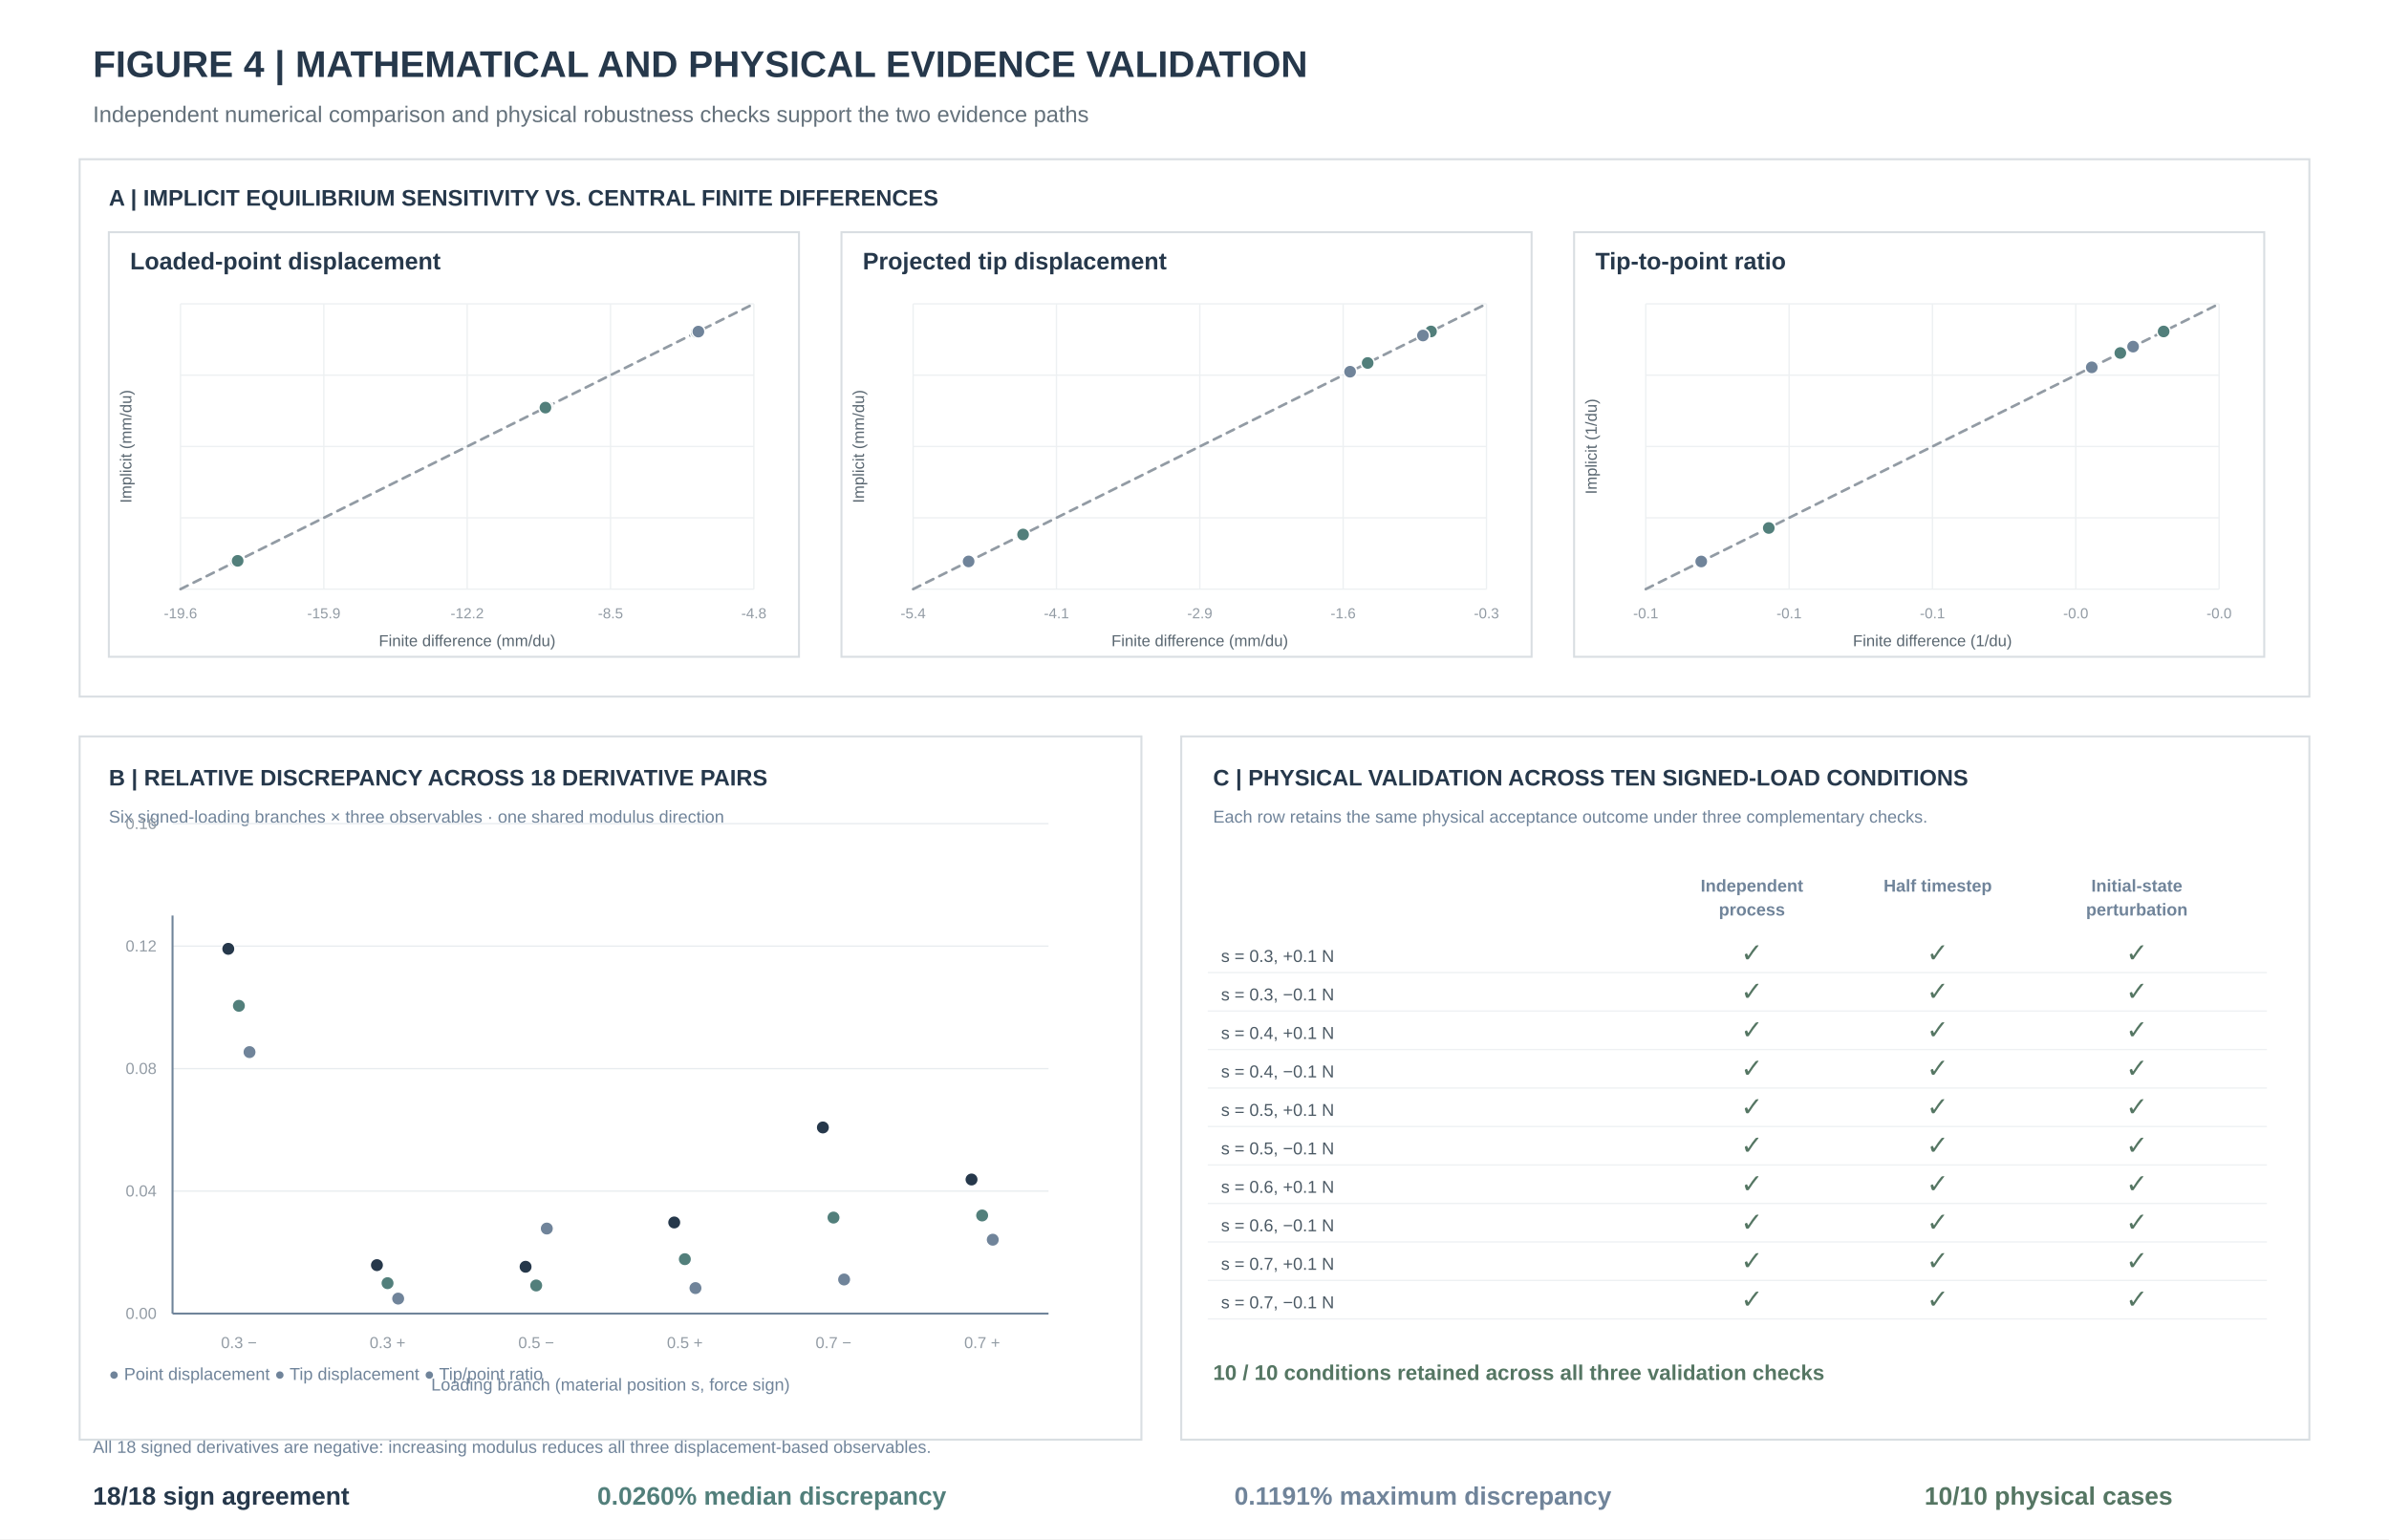
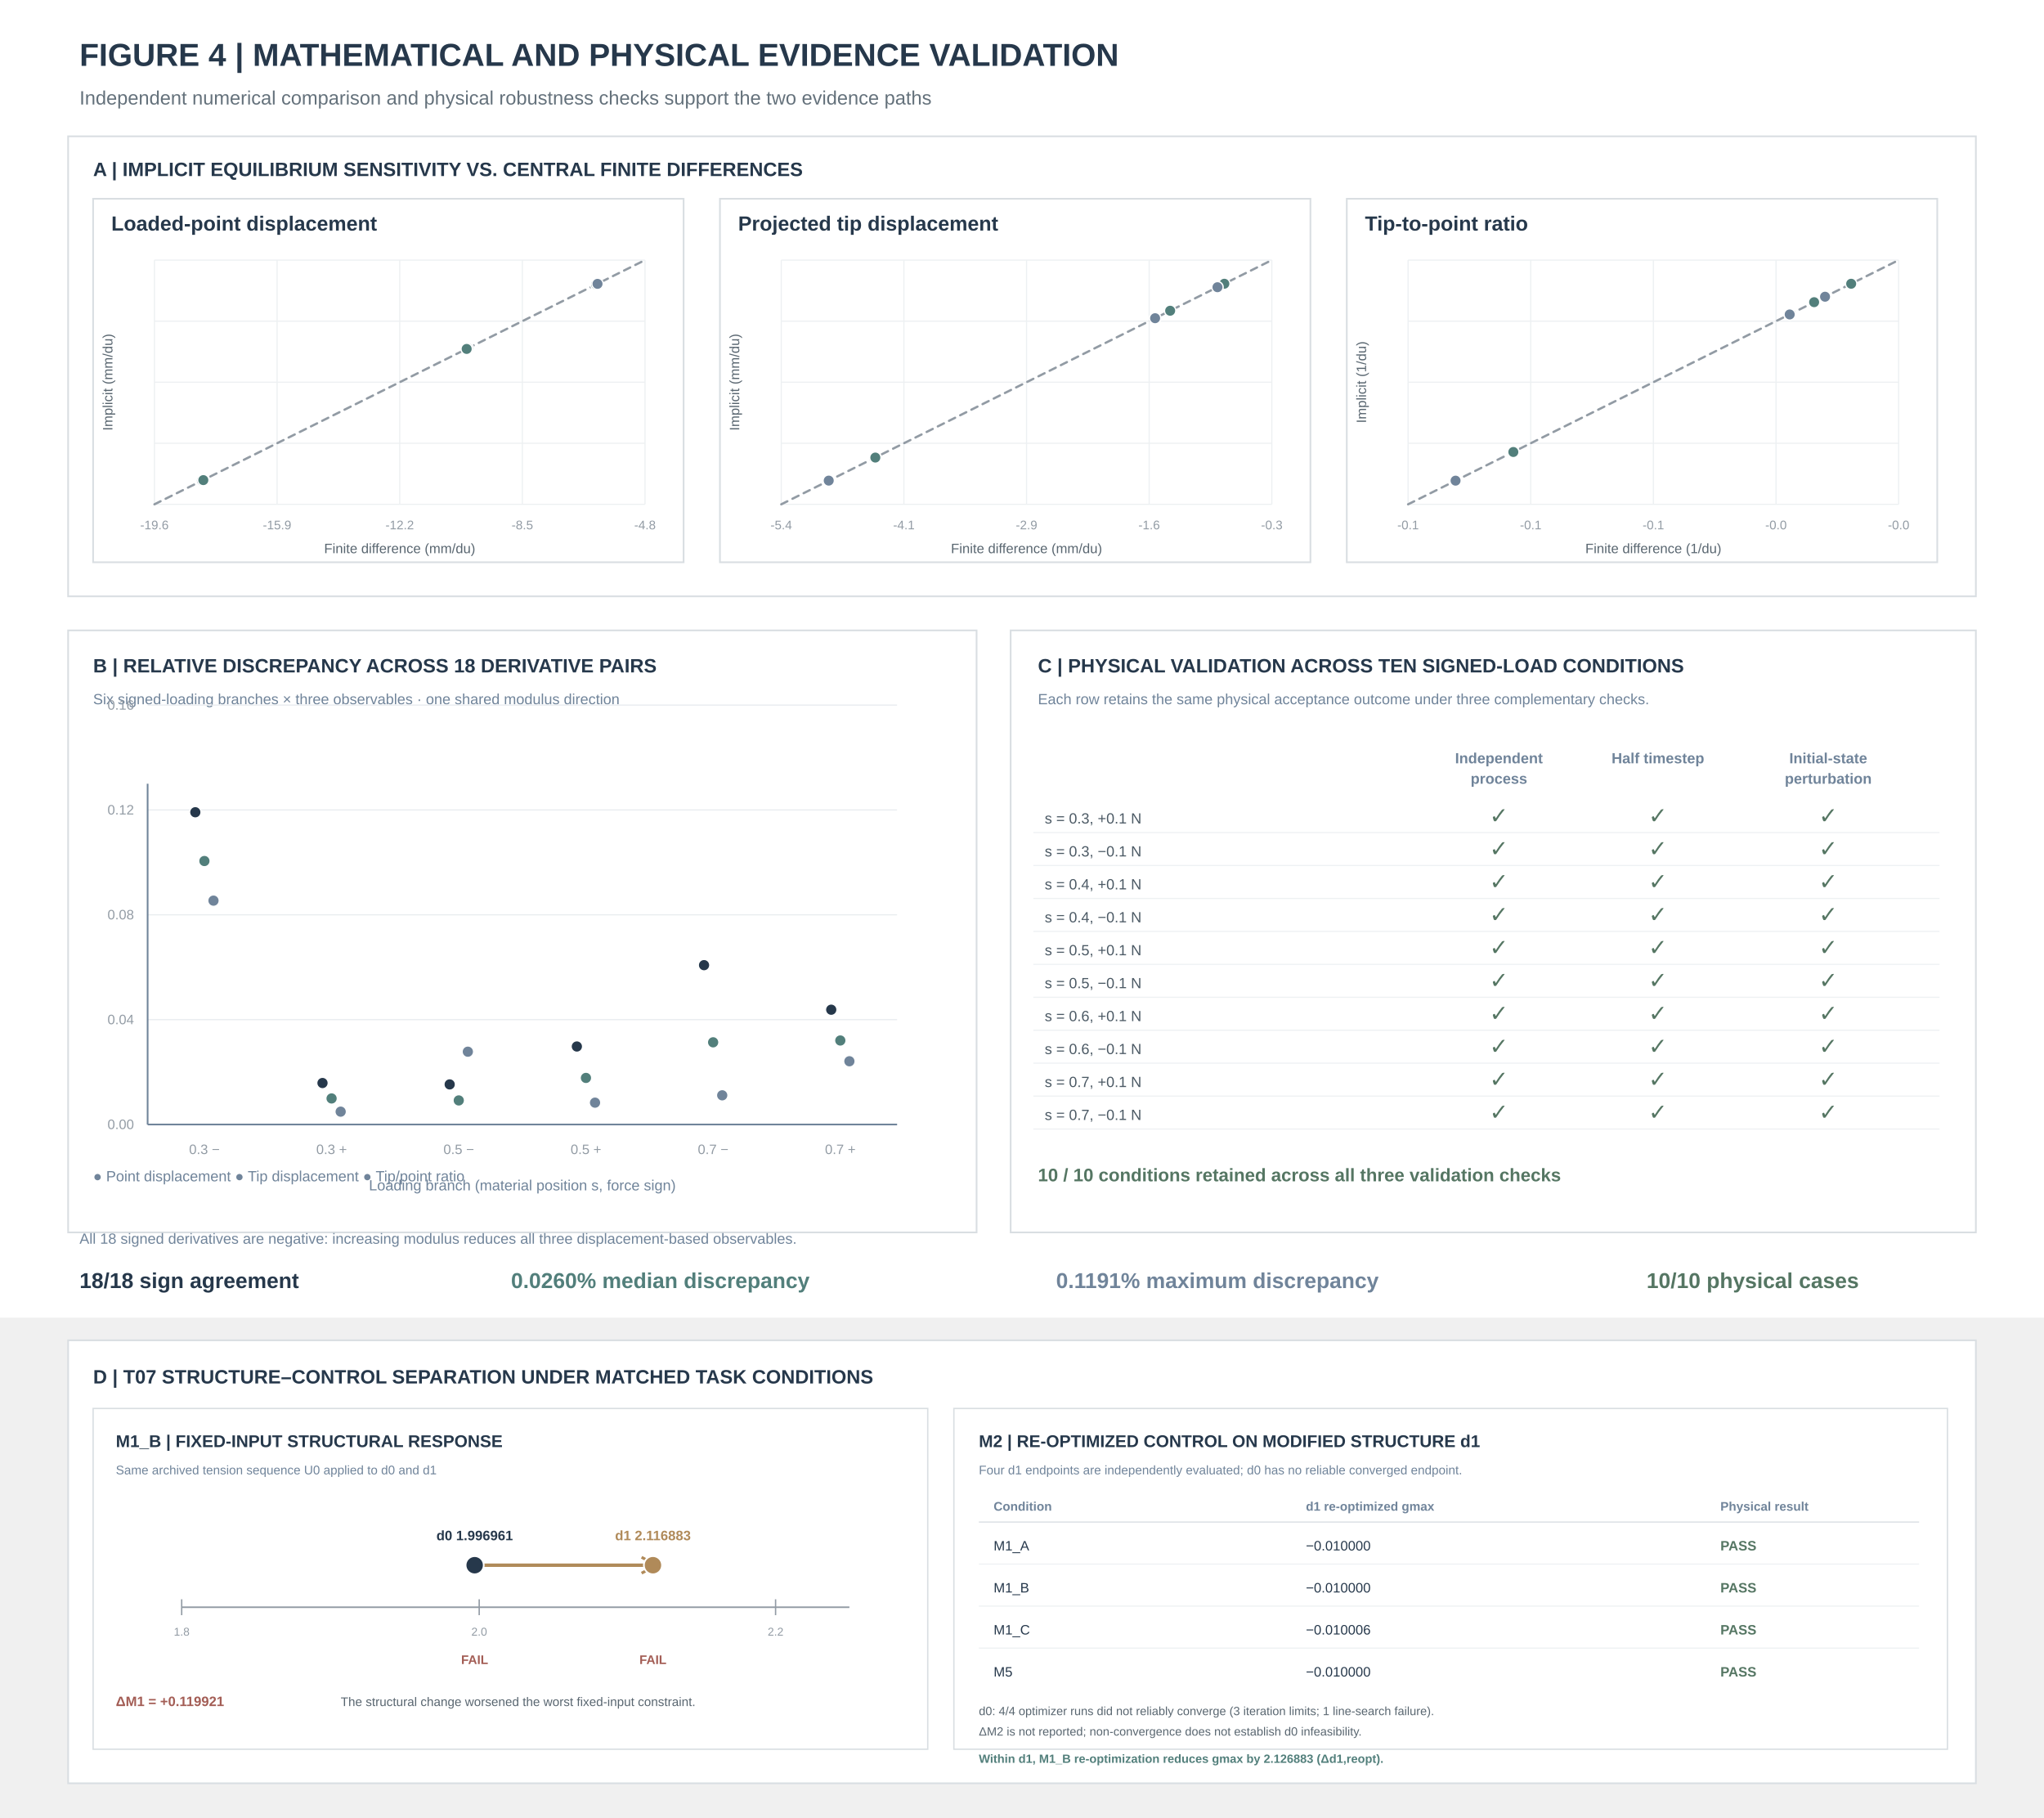
- <svg xmlns="http://www.w3.org/2000/svg" width="1800" height="1160" viewBox="0 0 1800 1160">
+ <svg xmlns="http://www.w3.org/2000/svg" width="1800" height="1600" viewBox="0 0 1800 1600">
  <rect width="1800" height="1160" fill="#FFFFFF" />
  <text x="70" y="58" font-family="Arial,Helvetica,sans-serif" font-size="28" font-weight="700" fill="#26384B" text-anchor="start">FIGURE 4  |  MATHEMATICAL AND PHYSICAL EVIDENCE VALIDATION</text>
  <text x="70" y="92" font-family="Arial,Helvetica,sans-serif" font-size="17" font-weight="400" fill="#64717B" text-anchor="start">Independent numerical comparison and physical robustness checks support the two evidence paths</text>
  <rect x="60" y="120" width="1680" height="405" fill="#FFFFFF" stroke="#D9DEE2" stroke-width="1.5" />
  <text x="82" y="155" font-family="Arial,Helvetica,sans-serif" font-size="17" font-weight="700" fill="#26384B" text-anchor="start">A  |  IMPLICIT EQUILIBRIUM SENSITIVITY VS. CENTRAL FINITE DIFFERENCES</text>
  <rect x="82" y="175" width="520" height="320" fill="#FFFFFF" stroke="#D9DEE2" stroke-width="1.5" />
  <text x="98" y="203" font-family="Arial,Helvetica,sans-serif" font-size="18" font-weight="700" fill="#26384B" text-anchor="start">Loaded-point displacement</text>
  <line x1="136" y1="229" x2="136" y2="444" stroke="#EDF0F2" stroke-width="1" />
  <line x1="136" y1="444" x2="568" y2="444" stroke="#EDF0F2" stroke-width="1" />
  <text x="136" y="466" font-family="Arial,Helvetica,sans-serif" font-size="11" font-weight="400" fill="#929BA4" text-anchor="middle">-19.6</text>
  <line x1="244" y1="229" x2="244" y2="444" stroke="#EDF0F2" stroke-width="1" />
  <line x1="136" y1="390.25" x2="568" y2="390.25" stroke="#EDF0F2" stroke-width="1" />
  <text x="244" y="466" font-family="Arial,Helvetica,sans-serif" font-size="11" font-weight="400" fill="#929BA4" text-anchor="middle">-15.9</text>
  <line x1="352" y1="229" x2="352" y2="444" stroke="#EDF0F2" stroke-width="1" />
  <line x1="136" y1="336.5" x2="568" y2="336.5" stroke="#EDF0F2" stroke-width="1" />
  <text x="352" y="466" font-family="Arial,Helvetica,sans-serif" font-size="11" font-weight="400" fill="#929BA4" text-anchor="middle">-12.2</text>
  <line x1="460" y1="229" x2="460" y2="444" stroke="#EDF0F2" stroke-width="1" />
  <line x1="136" y1="282.75" x2="568" y2="282.75" stroke="#EDF0F2" stroke-width="1" />
  <text x="460" y="466" font-family="Arial,Helvetica,sans-serif" font-size="11" font-weight="400" fill="#929BA4" text-anchor="middle">-8.5</text>
  <line x1="568" y1="229" x2="568" y2="444" stroke="#EDF0F2" stroke-width="1" />
  <line x1="136" y1="229" x2="568" y2="229" stroke="#EDF0F2" stroke-width="1" />
  <text x="568" y="466" font-family="Arial,Helvetica,sans-serif" font-size="11" font-weight="400" fill="#929BA4" text-anchor="middle">-4.8</text>
  <path d="M 136 444 L 568 229" fill="none" stroke="#929BA4" stroke-width="2" stroke-linecap="round" stroke-linejoin="round" stroke-dasharray="6 5" />
  <circle cx="177.806" cy="423.033" r="5" fill="#70849A" stroke="#FFFFFF" stroke-width="1.2" />
  <circle cx="524.967" cy="250.402" r="5" fill="#527F7B" stroke="#FFFFFF" stroke-width="1.2" />
  <circle cx="526.194" cy="249.915" r="5" fill="#70849A" stroke="#FFFFFF" stroke-width="1.2" />
  <circle cx="411.991" cy="306.666" r="5" fill="#70849A" stroke="#FFFFFF" stroke-width="1.2" />
  <circle cx="179.061" cy="422.685" r="5" fill="#527F7B" stroke="#FFFFFF" stroke-width="1.2" />
  <circle cx="410.966" cy="307.197" r="5" fill="#527F7B" stroke="#FFFFFF" stroke-width="1.2" />
  <text x="352" y="487" font-family="Arial,Helvetica,sans-serif" font-size="12" font-weight="400" fill="#596670" text-anchor="middle">Finite difference (mm/du)</text>
  <text x="99" y="336.5" transform="rotate(-90 99 336.5)" font-family="Arial" font-size="12" fill="#596670" text-anchor="middle">Implicit (mm/du)</text>
  <rect x="634" y="175" width="520" height="320" fill="#FFFFFF" stroke="#D9DEE2" stroke-width="1.5" />
  <text x="650" y="203" font-family="Arial,Helvetica,sans-serif" font-size="18" font-weight="700" fill="#26384B" text-anchor="start">Projected tip displacement</text>
  <line x1="688" y1="229" x2="688" y2="444" stroke="#EDF0F2" stroke-width="1" />
  <line x1="688" y1="444" x2="1120" y2="444" stroke="#EDF0F2" stroke-width="1" />
  <text x="688" y="466" font-family="Arial,Helvetica,sans-serif" font-size="11" font-weight="400" fill="#929BA4" text-anchor="middle">-5.4</text>
  <line x1="796" y1="229" x2="796" y2="444" stroke="#EDF0F2" stroke-width="1" />
  <line x1="688" y1="390.25" x2="1120" y2="390.25" stroke="#EDF0F2" stroke-width="1" />
  <text x="796" y="466" font-family="Arial,Helvetica,sans-serif" font-size="11" font-weight="400" fill="#929BA4" text-anchor="middle">-4.1</text>
  <line x1="904" y1="229" x2="904" y2="444" stroke="#EDF0F2" stroke-width="1" />
  <line x1="688" y1="336.5" x2="1120" y2="336.5" stroke="#EDF0F2" stroke-width="1" />
  <text x="904" y="466" font-family="Arial,Helvetica,sans-serif" font-size="11" font-weight="400" fill="#929BA4" text-anchor="middle">-2.9</text>
  <line x1="1012" y1="229" x2="1012" y2="444" stroke="#EDF0F2" stroke-width="1" />
  <line x1="688" y1="282.75" x2="1120" y2="282.75" stroke="#EDF0F2" stroke-width="1" />
  <text x="1012" y="466" font-family="Arial,Helvetica,sans-serif" font-size="11" font-weight="400" fill="#929BA4" text-anchor="middle">-1.6</text>
  <line x1="1120" y1="229" x2="1120" y2="444" stroke="#EDF0F2" stroke-width="1" />
  <line x1="688" y1="229" x2="1120" y2="229" stroke="#EDF0F2" stroke-width="1" />
  <text x="1120" y="466" font-family="Arial,Helvetica,sans-serif" font-size="11" font-weight="400" fill="#929BA4" text-anchor="middle">-0.3</text>
  <path d="M 688 444 L 1120 229" fill="none" stroke="#929BA4" stroke-width="2" stroke-linecap="round" stroke-linejoin="round" stroke-dasharray="6 5" />
  <circle cx="729.806" cy="423.128" r="5" fill="#70849A" stroke="#FFFFFF" stroke-width="1.2" />
  <circle cx="1078.187" cy="249.806" r="5" fill="#527F7B" stroke="#FFFFFF" stroke-width="1.2" />
  <circle cx="1072.133" cy="252.861" r="5" fill="#70849A" stroke="#FFFFFF" stroke-width="1.2" />
  <circle cx="1017.216" cy="280.148" r="5" fill="#70849A" stroke="#FFFFFF" stroke-width="1.2" />
  <circle cx="770.838" cy="402.833" r="5" fill="#527F7B" stroke="#FFFFFF" stroke-width="1.2" />
  <circle cx="1030.475" cy="273.566" r="5" fill="#527F7B" stroke="#FFFFFF" stroke-width="1.2" />
  <text x="904" y="487" font-family="Arial,Helvetica,sans-serif" font-size="12" font-weight="400" fill="#596670" text-anchor="middle">Finite difference (mm/du)</text>
  <text x="651" y="336.5" transform="rotate(-90 651 336.5)" font-family="Arial" font-size="12" fill="#596670" text-anchor="middle">Implicit (mm/du)</text>
  <rect x="1186" y="175" width="520" height="320" fill="#FFFFFF" stroke="#D9DEE2" stroke-width="1.5" />
  <text x="1202" y="203" font-family="Arial,Helvetica,sans-serif" font-size="18" font-weight="700" fill="#26384B" text-anchor="start">Tip-to-point ratio</text>
  <line x1="1240" y1="229" x2="1240" y2="444" stroke="#EDF0F2" stroke-width="1" />
  <line x1="1240" y1="444" x2="1672" y2="444" stroke="#EDF0F2" stroke-width="1" />
  <text x="1240" y="466" font-family="Arial,Helvetica,sans-serif" font-size="11" font-weight="400" fill="#929BA4" text-anchor="middle">-0.1</text>
  <line x1="1348" y1="229" x2="1348" y2="444" stroke="#EDF0F2" stroke-width="1" />
  <line x1="1240" y1="390.25" x2="1672" y2="390.25" stroke="#EDF0F2" stroke-width="1" />
  <text x="1348" y="466" font-family="Arial,Helvetica,sans-serif" font-size="11" font-weight="400" fill="#929BA4" text-anchor="middle">-0.1</text>
  <line x1="1456" y1="229" x2="1456" y2="444" stroke="#EDF0F2" stroke-width="1" />
  <line x1="1240" y1="336.5" x2="1672" y2="336.5" stroke="#EDF0F2" stroke-width="1" />
  <text x="1456" y="466" font-family="Arial,Helvetica,sans-serif" font-size="11" font-weight="400" fill="#929BA4" text-anchor="middle">-0.1</text>
  <line x1="1564" y1="229" x2="1564" y2="444" stroke="#EDF0F2" stroke-width="1" />
  <line x1="1240" y1="282.75" x2="1672" y2="282.75" stroke="#EDF0F2" stroke-width="1" />
  <text x="1564" y="466" font-family="Arial,Helvetica,sans-serif" font-size="11" font-weight="400" fill="#929BA4" text-anchor="middle">-0.0</text>
  <line x1="1672" y1="229" x2="1672" y2="444" stroke="#EDF0F2" stroke-width="1" />
  <line x1="1240" y1="229" x2="1672" y2="229" stroke="#EDF0F2" stroke-width="1" />
  <text x="1672" y="466" font-family="Arial,Helvetica,sans-serif" font-size="11" font-weight="400" fill="#929BA4" text-anchor="middle">-0.0</text>
  <path d="M 1240 444 L 1672 229" fill="none" stroke="#929BA4" stroke-width="2" stroke-linecap="round" stroke-linejoin="round" stroke-dasharray="6 5" />
  <circle cx="1281.806" cy="423.165" r="5" fill="#70849A" stroke="#FFFFFF" stroke-width="1.2" />
  <circle cx="1597.57" cy="266.038" r="5" fill="#527F7B" stroke="#FFFFFF" stroke-width="1.2" />
  <circle cx="1576.056" cy="276.844" r="5" fill="#70849A" stroke="#FFFFFF" stroke-width="1.2" />
  <circle cx="1607.186" cy="261.231" r="5" fill="#70849A" stroke="#FFFFFF" stroke-width="1.2" />
  <circle cx="1332.688" cy="397.926" r="5" fill="#527F7B" stroke="#FFFFFF" stroke-width="1.2" />
  <circle cx="1630.194" cy="249.813" r="5" fill="#527F7B" stroke="#FFFFFF" stroke-width="1.2" />
  <text x="1456" y="487" font-family="Arial,Helvetica,sans-serif" font-size="12" font-weight="400" fill="#596670" text-anchor="middle">Finite difference (1/du)</text>
  <text x="1203" y="336.5" transform="rotate(-90 1203 336.5)" font-family="Arial" font-size="12" fill="#596670" text-anchor="middle">Implicit (1/du)</text>
  <rect x="60" y="555" width="800" height="530" fill="#FFFFFF" stroke="#D9DEE2" stroke-width="1.5" />
  <text x="82" y="592" font-family="Arial,Helvetica,sans-serif" font-size="17" font-weight="700" fill="#26384B" text-anchor="start">B  |  RELATIVE DISCREPANCY ACROSS 18 DERIVATIVE PAIRS</text>
  <text x="82" y="620" font-family="Arial,Helvetica,sans-serif" font-size="13" font-weight="400" fill="#70849A" text-anchor="start">Six signed-loading branches × three observables · one shared modulus direction</text>
  <line x1="130" y1="990" x2="790" y2="990" stroke="#E8ECEF" stroke-width="1" />
  <text x="118" y="994" font-family="Arial,Helvetica,sans-serif" font-size="12" font-weight="400" fill="#929BA4" text-anchor="end">0.00</text>
  <line x1="130" y1="897.692" x2="790" y2="897.692" stroke="#E8ECEF" stroke-width="1" />
  <text x="118" y="901.692" font-family="Arial,Helvetica,sans-serif" font-size="12" font-weight="400" fill="#929BA4" text-anchor="end">0.04</text>
  <line x1="130" y1="805.385" x2="790" y2="805.385" stroke="#E8ECEF" stroke-width="1" />
  <text x="118" y="809.385" font-family="Arial,Helvetica,sans-serif" font-size="12" font-weight="400" fill="#929BA4" text-anchor="end">0.08</text>
  <line x1="130" y1="713.077" x2="790" y2="713.077" stroke="#E8ECEF" stroke-width="1" />
  <text x="118" y="717.077" font-family="Arial,Helvetica,sans-serif" font-size="12" font-weight="400" fill="#929BA4" text-anchor="end">0.12</text>
  <line x1="130" y1="620.769" x2="790" y2="620.769" stroke="#E8ECEF" stroke-width="1" />
  <text x="118" y="624.769" font-family="Arial,Helvetica,sans-serif" font-size="12" font-weight="400" fill="#929BA4" text-anchor="end">0.16</text>
  <line x1="130" y1="690" x2="130" y2="990" stroke="#70849A" stroke-width="1.5" />
  <line x1="130" y1="990" x2="790" y2="990" stroke="#70849A" stroke-width="1.5" />
  <text x="180" y="1016" font-family="Arial,Helvetica,sans-serif" font-size="12" font-weight="400" fill="#929BA4" text-anchor="middle">0.3 −</text>
  <circle cx="172" cy="715.102" r="5" fill="#26384B" stroke="#FFFFFF" stroke-width="1" />
  <circle cx="180" cy="758.04" r="5" fill="#527F7B" stroke="#FFFFFF" stroke-width="1" />
  <circle cx="188" cy="792.926" r="5" fill="#70849A" stroke="#FFFFFF" stroke-width="1" />
  <text x="292" y="1016" font-family="Arial,Helvetica,sans-serif" font-size="12" font-weight="400" fill="#929BA4" text-anchor="middle">0.3 +</text>
  <circle cx="284" cy="953.483" r="5" fill="#26384B" stroke="#FFFFFF" stroke-width="1" />
  <circle cx="292" cy="967.075" r="5" fill="#527F7B" stroke="#FFFFFF" stroke-width="1" />
  <circle cx="300" cy="978.698" r="5" fill="#70849A" stroke="#FFFFFF" stroke-width="1" />
  <text x="404" y="1016" font-family="Arial,Helvetica,sans-serif" font-size="12" font-weight="400" fill="#929BA4" text-anchor="middle">0.5 −</text>
  <circle cx="396" cy="954.714" r="5" fill="#26384B" stroke="#FFFFFF" stroke-width="1" />
  <circle cx="404" cy="968.812" r="5" fill="#527F7B" stroke="#FFFFFF" stroke-width="1" />
  <circle cx="412" cy="925.909" r="5" fill="#70849A" stroke="#FFFFFF" stroke-width="1" />
  <text x="516" y="1016" font-family="Arial,Helvetica,sans-serif" font-size="12" font-weight="400" fill="#929BA4" text-anchor="middle">0.5 +</text>
  <circle cx="508" cy="921.326" r="5" fill="#26384B" stroke="#FFFFFF" stroke-width="1" />
  <circle cx="516" cy="948.993" r="5" fill="#527F7B" stroke="#FFFFFF" stroke-width="1" />
  <circle cx="524" cy="970.78" r="5" fill="#70849A" stroke="#FFFFFF" stroke-width="1" />
  <text x="628" y="1016" font-family="Arial,Helvetica,sans-serif" font-size="12" font-weight="400" fill="#929BA4" text-anchor="middle">0.7 −</text>
  <circle cx="620" cy="849.723" r="5" fill="#26384B" stroke="#FFFFFF" stroke-width="1" />
  <circle cx="628" cy="917.643" r="5" fill="#527F7B" stroke="#FFFFFF" stroke-width="1" />
  <circle cx="636" cy="964.311" r="5" fill="#70849A" stroke="#FFFFFF" stroke-width="1" />
  <text x="740" y="1016" font-family="Arial,Helvetica,sans-serif" font-size="12" font-weight="400" fill="#929BA4" text-anchor="middle">0.7 +</text>
  <circle cx="732" cy="888.946" r="5" fill="#26384B" stroke="#FFFFFF" stroke-width="1" />
  <circle cx="740" cy="916.05" r="5" fill="#527F7B" stroke="#FFFFFF" stroke-width="1" />
  <circle cx="748" cy="934.321" r="5" fill="#70849A" stroke="#FFFFFF" stroke-width="1" />
  <text x="460" y="1048" font-family="Arial,Helvetica,sans-serif" font-size="13" font-weight="400" fill="#70849A" text-anchor="middle">Loading branch (material position s, force sign)</text>
  <text x="82" y="1040" font-family="Arial,Helvetica,sans-serif" font-size="13" font-weight="400" fill="#70849A" text-anchor="start">● Point displacement     ● Tip displacement     ● Tip/point ratio</text>
  <rect x="890" y="555" width="850" height="530" fill="#FFFFFF" stroke="#D9DEE2" stroke-width="1.5" />
  <text x="914" y="592" font-family="Arial,Helvetica,sans-serif" font-size="17" font-weight="700" fill="#26384B" text-anchor="start">C  |  PHYSICAL VALIDATION ACROSS TEN SIGNED-LOAD CONDITIONS</text>
  <text x="914" y="620" font-family="Arial,Helvetica,sans-serif" font-size="13" font-weight="400" fill="#70849A" text-anchor="start">Each row retains the same physical acceptance outcome under three complementary checks.</text>
  <text x="1320" y="672" font-family="Arial,Helvetica,sans-serif" font-size="13" font-weight="700" fill="#70849A" text-anchor="middle">Independent</text>
  <text x="1320" y="690" font-family="Arial,Helvetica,sans-serif" font-size="13" font-weight="700" fill="#70849A" text-anchor="middle">process</text>
  <text x="1460" y="672" font-family="Arial,Helvetica,sans-serif" font-size="13" font-weight="700" fill="#70849A" text-anchor="middle">Half timestep</text>
  <text x="1610" y="672" font-family="Arial,Helvetica,sans-serif" font-size="13" font-weight="700" fill="#70849A" text-anchor="middle">Initial-state</text>
  <text x="1610" y="690" font-family="Arial,Helvetica,sans-serif" font-size="13" font-weight="700" fill="#70849A" text-anchor="middle">perturbation</text>
  <text x="920" y="725" font-family="Arial,Helvetica,sans-serif" font-size="13" font-weight="400" fill="#4B5964" text-anchor="start">s = 0.3, +0.1 N</text>
  <line x1="910" y1="733" x2="1708" y2="733" stroke="#EEF1F3" stroke-width="1" />
  <text x="1320" y="725" font-family="Arial,Helvetica,sans-serif" font-size="20" font-weight="700" fill="#557663" text-anchor="middle">✓</text>
  <text x="1460" y="725" font-family="Arial,Helvetica,sans-serif" font-size="20" font-weight="700" fill="#557663" text-anchor="middle">✓</text>
  <text x="1610" y="725" font-family="Arial,Helvetica,sans-serif" font-size="20" font-weight="700" fill="#557663" text-anchor="middle">✓</text>
  <text x="920" y="754" font-family="Arial,Helvetica,sans-serif" font-size="13" font-weight="400" fill="#4B5964" text-anchor="start">s = 0.3, −0.1 N</text>
  <line x1="910" y1="762" x2="1708" y2="762" stroke="#EEF1F3" stroke-width="1" />
  <text x="1320" y="754" font-family="Arial,Helvetica,sans-serif" font-size="20" font-weight="700" fill="#557663" text-anchor="middle">✓</text>
  <text x="1460" y="754" font-family="Arial,Helvetica,sans-serif" font-size="20" font-weight="700" fill="#557663" text-anchor="middle">✓</text>
  <text x="1610" y="754" font-family="Arial,Helvetica,sans-serif" font-size="20" font-weight="700" fill="#557663" text-anchor="middle">✓</text>
  <text x="920" y="783" font-family="Arial,Helvetica,sans-serif" font-size="13" font-weight="400" fill="#4B5964" text-anchor="start">s = 0.4, +0.1 N</text>
  <line x1="910" y1="791" x2="1708" y2="791" stroke="#EEF1F3" stroke-width="1" />
  <text x="1320" y="783" font-family="Arial,Helvetica,sans-serif" font-size="20" font-weight="700" fill="#557663" text-anchor="middle">✓</text>
  <text x="1460" y="783" font-family="Arial,Helvetica,sans-serif" font-size="20" font-weight="700" fill="#557663" text-anchor="middle">✓</text>
  <text x="1610" y="783" font-family="Arial,Helvetica,sans-serif" font-size="20" font-weight="700" fill="#557663" text-anchor="middle">✓</text>
  <text x="920" y="812" font-family="Arial,Helvetica,sans-serif" font-size="13" font-weight="400" fill="#4B5964" text-anchor="start">s = 0.4, −0.1 N</text>
  <line x1="910" y1="820" x2="1708" y2="820" stroke="#EEF1F3" stroke-width="1" />
  <text x="1320" y="812" font-family="Arial,Helvetica,sans-serif" font-size="20" font-weight="700" fill="#557663" text-anchor="middle">✓</text>
  <text x="1460" y="812" font-family="Arial,Helvetica,sans-serif" font-size="20" font-weight="700" fill="#557663" text-anchor="middle">✓</text>
  <text x="1610" y="812" font-family="Arial,Helvetica,sans-serif" font-size="20" font-weight="700" fill="#557663" text-anchor="middle">✓</text>
  <text x="920" y="841" font-family="Arial,Helvetica,sans-serif" font-size="13" font-weight="400" fill="#4B5964" text-anchor="start">s = 0.5, +0.1 N</text>
  <line x1="910" y1="849" x2="1708" y2="849" stroke="#EEF1F3" stroke-width="1" />
  <text x="1320" y="841" font-family="Arial,Helvetica,sans-serif" font-size="20" font-weight="700" fill="#557663" text-anchor="middle">✓</text>
  <text x="1460" y="841" font-family="Arial,Helvetica,sans-serif" font-size="20" font-weight="700" fill="#557663" text-anchor="middle">✓</text>
  <text x="1610" y="841" font-family="Arial,Helvetica,sans-serif" font-size="20" font-weight="700" fill="#557663" text-anchor="middle">✓</text>
  <text x="920" y="870" font-family="Arial,Helvetica,sans-serif" font-size="13" font-weight="400" fill="#4B5964" text-anchor="start">s = 0.5, −0.1 N</text>
  <line x1="910" y1="878" x2="1708" y2="878" stroke="#EEF1F3" stroke-width="1" />
  <text x="1320" y="870" font-family="Arial,Helvetica,sans-serif" font-size="20" font-weight="700" fill="#557663" text-anchor="middle">✓</text>
  <text x="1460" y="870" font-family="Arial,Helvetica,sans-serif" font-size="20" font-weight="700" fill="#557663" text-anchor="middle">✓</text>
  <text x="1610" y="870" font-family="Arial,Helvetica,sans-serif" font-size="20" font-weight="700" fill="#557663" text-anchor="middle">✓</text>
  <text x="920" y="899" font-family="Arial,Helvetica,sans-serif" font-size="13" font-weight="400" fill="#4B5964" text-anchor="start">s = 0.6, +0.1 N</text>
  <line x1="910" y1="907" x2="1708" y2="907" stroke="#EEF1F3" stroke-width="1" />
  <text x="1320" y="899" font-family="Arial,Helvetica,sans-serif" font-size="20" font-weight="700" fill="#557663" text-anchor="middle">✓</text>
  <text x="1460" y="899" font-family="Arial,Helvetica,sans-serif" font-size="20" font-weight="700" fill="#557663" text-anchor="middle">✓</text>
  <text x="1610" y="899" font-family="Arial,Helvetica,sans-serif" font-size="20" font-weight="700" fill="#557663" text-anchor="middle">✓</text>
  <text x="920" y="928" font-family="Arial,Helvetica,sans-serif" font-size="13" font-weight="400" fill="#4B5964" text-anchor="start">s = 0.6, −0.1 N</text>
  <line x1="910" y1="936" x2="1708" y2="936" stroke="#EEF1F3" stroke-width="1" />
  <text x="1320" y="928" font-family="Arial,Helvetica,sans-serif" font-size="20" font-weight="700" fill="#557663" text-anchor="middle">✓</text>
  <text x="1460" y="928" font-family="Arial,Helvetica,sans-serif" font-size="20" font-weight="700" fill="#557663" text-anchor="middle">✓</text>
  <text x="1610" y="928" font-family="Arial,Helvetica,sans-serif" font-size="20" font-weight="700" fill="#557663" text-anchor="middle">✓</text>
  <text x="920" y="957" font-family="Arial,Helvetica,sans-serif" font-size="13" font-weight="400" fill="#4B5964" text-anchor="start">s = 0.7, +0.1 N</text>
  <line x1="910" y1="965" x2="1708" y2="965" stroke="#EEF1F3" stroke-width="1" />
  <text x="1320" y="957" font-family="Arial,Helvetica,sans-serif" font-size="20" font-weight="700" fill="#557663" text-anchor="middle">✓</text>
  <text x="1460" y="957" font-family="Arial,Helvetica,sans-serif" font-size="20" font-weight="700" fill="#557663" text-anchor="middle">✓</text>
  <text x="1610" y="957" font-family="Arial,Helvetica,sans-serif" font-size="20" font-weight="700" fill="#557663" text-anchor="middle">✓</text>
  <text x="920" y="986" font-family="Arial,Helvetica,sans-serif" font-size="13" font-weight="400" fill="#4B5964" text-anchor="start">s = 0.7, −0.1 N</text>
  <line x1="910" y1="994" x2="1708" y2="994" stroke="#EEF1F3" stroke-width="1" />
  <text x="1320" y="986" font-family="Arial,Helvetica,sans-serif" font-size="20" font-weight="700" fill="#557663" text-anchor="middle">✓</text>
  <text x="1460" y="986" font-family="Arial,Helvetica,sans-serif" font-size="20" font-weight="700" fill="#557663" text-anchor="middle">✓</text>
  <text x="1610" y="986" font-family="Arial,Helvetica,sans-serif" font-size="20" font-weight="700" fill="#557663" text-anchor="middle">✓</text>
  <text x="914" y="1040" font-family="Arial,Helvetica,sans-serif" font-size="16" font-weight="700" fill="#557663" text-anchor="start">10 / 10 conditions retained across all three validation checks</text>
  <text x="70" y="1095" font-family="Arial,Helvetica,sans-serif" font-size="13" font-weight="400" fill="#70849A" text-anchor="start">All 18 signed derivatives are negative: increasing modulus reduces all three displacement-based observables.</text>
  <text x="70" y="1134" font-family="Arial,Helvetica,sans-serif" font-size="19" font-weight="700" fill="#26384B" text-anchor="start">18/18 sign agreement</text>
  <text x="450" y="1134" font-family="Arial,Helvetica,sans-serif" font-size="19" font-weight="700" fill="#527F7B" text-anchor="start">0.0260% median discrepancy</text>
  <text x="930" y="1134" font-family="Arial,Helvetica,sans-serif" font-size="19" font-weight="700" fill="#70849A" text-anchor="start">0.1191% maximum discrepancy</text>
  <text x="1450" y="1134" font-family="Arial,Helvetica,sans-serif" font-size="19" font-weight="700" fill="#557663" text-anchor="start">10/10 physical cases</text>
+   <g id="panel-D">
+     <rect x="60" y="1180" width="1680" height="390" fill="#FFFFFF" stroke="#D9DEE2" stroke-width="1.5" />
+     <text x="82" y="1218" font-family="Arial,Helvetica,sans-serif" font-size="17" font-weight="700" fill="#26384B">D  |  T07 STRUCTURE–CONTROL SEPARATION UNDER MATCHED TASK CONDITIONS</text>
+     <rect x="82" y="1240" width="735" height="300" fill="#FFFFFF" stroke="#D9DEE2" stroke-width="1.2" />
+     <text x="102" y="1274" font-family="Arial,Helvetica,sans-serif" font-size="15" font-weight="700" fill="#26384B">M1_B  |  FIXED-INPUT STRUCTURAL RESPONSE</text>
+     <text x="102" y="1298" font-family="Arial,Helvetica,sans-serif" font-size="11" fill="#70849A">Same archived tension sequence U0 applied to d0 and d1</text>
+     <line x1="160" y1="1415" x2="748" y2="1415" stroke="#929BA4" stroke-width="1.4" />
+     <line x1="160" y1="1408" x2="160" y2="1422" stroke="#929BA4" stroke-width="1.2" />
+     <line x1="422" y1="1408" x2="422" y2="1422" stroke="#929BA4" stroke-width="1.2" />
+     <line x1="683" y1="1408" x2="683" y2="1422" stroke="#929BA4" stroke-width="1.2" />
+     <text x="160" y="1440" font-family="Arial,Helvetica,sans-serif" font-size="10" fill="#929BA4" text-anchor="middle">1.8</text>
+     <text x="422" y="1440" font-family="Arial,Helvetica,sans-serif" font-size="10" fill="#929BA4" text-anchor="middle">2.0</text>
+     <text x="683" y="1440" font-family="Arial,Helvetica,sans-serif" font-size="10" fill="#929BA4" text-anchor="middle">2.2</text>
+     <line x1="418" y1="1378" x2="575" y2="1378" stroke="#B08A59" stroke-width="3" />
+     <path d="M 565 1371 L 578 1378 L 565 1385" fill="none" stroke="#B08A59" stroke-width="2.5" />
+     <circle cx="418" cy="1378" r="8" fill="#26384B" stroke="#FFFFFF" stroke-width="1.5" />
+     <circle cx="575" cy="1378" r="8" fill="#B08A59" stroke="#FFFFFF" stroke-width="1.5" />
+     <text x="418" y="1356" font-family="Arial,Helvetica,sans-serif" font-size="12" font-weight="700" fill="#26384B" text-anchor="middle">d0  1.996961</text>
+     <text x="575" y="1356" font-family="Arial,Helvetica,sans-serif" font-size="12" font-weight="700" fill="#B08A59" text-anchor="middle">d1  2.116883</text>
+     <text x="418" y="1465" font-family="Arial,Helvetica,sans-serif" font-size="11" font-weight="700" fill="#A35D55" text-anchor="middle">FAIL</text>
+     <text x="575" y="1465" font-family="Arial,Helvetica,sans-serif" font-size="11" font-weight="700" fill="#A35D55" text-anchor="middle">FAIL</text>
+     <text x="102" y="1502" font-family="Arial,Helvetica,sans-serif" font-size="12" font-weight="700" fill="#A35D55">ΔM1 = +0.119921</text>
+     <text x="300" y="1502" font-family="Arial,Helvetica,sans-serif" font-size="11" fill="#596670">The structural change worsened the worst fixed-input constraint.</text>
+     <rect x="840" y="1240" width="875" height="300" fill="#FFFFFF" stroke="#D9DEE2" stroke-width="1.2" />
+     <text x="862" y="1274" font-family="Arial,Helvetica,sans-serif" font-size="15" font-weight="700" fill="#26384B">M2  |  RE-OPTIMIZED CONTROL ON MODIFIED STRUCTURE d1</text>
+     <text x="862" y="1298" font-family="Arial,Helvetica,sans-serif" font-size="11" fill="#70849A">Four d1 endpoints are independently evaluated; d0 has no reliable converged endpoint.</text>
+     <text x="875" y="1330" font-family="Arial,Helvetica,sans-serif" font-size="11" font-weight="700" fill="#70849A">Condition</text>
+     <text x="1150" y="1330" font-family="Arial,Helvetica,sans-serif" font-size="11" font-weight="700" fill="#70849A">d1 re-optimized gmax</text>
+     <text x="1515" y="1330" font-family="Arial,Helvetica,sans-serif" font-size="11" font-weight="700" fill="#70849A">Physical result</text>
+     <line x1="862" y1="1340" x2="1690" y2="1340" stroke="#D9DEE2" stroke-width="1" />
+     <text x="875" y="1365" font-family="Arial,Helvetica,sans-serif" font-size="12" fill="#26384B">M1_A</text>
+     <text x="1150" y="1365" font-family="Arial,Helvetica,sans-serif" font-size="12" fill="#26384B">−0.010000</text>
+     <text x="1515" y="1365" font-family="Arial,Helvetica,sans-serif" font-size="12" font-weight="700" fill="#557663">PASS</text>
+     <line x1="862" y1="1377" x2="1690" y2="1377" stroke="#EEF1F3" stroke-width="1" />
+     <text x="875" y="1402" font-family="Arial,Helvetica,sans-serif" font-size="12" fill="#26384B">M1_B</text>
+     <text x="1150" y="1402" font-family="Arial,Helvetica,sans-serif" font-size="12" fill="#26384B">−0.010000</text>
+     <text x="1515" y="1402" font-family="Arial,Helvetica,sans-serif" font-size="12" font-weight="700" fill="#557663">PASS</text>
+     <line x1="862" y1="1414" x2="1690" y2="1414" stroke="#EEF1F3" stroke-width="1" />
+     <text x="875" y="1439" font-family="Arial,Helvetica,sans-serif" font-size="12" fill="#26384B">M1_C</text>
+     <text x="1150" y="1439" font-family="Arial,Helvetica,sans-serif" font-size="12" fill="#26384B">−0.010006</text>
+     <text x="1515" y="1439" font-family="Arial,Helvetica,sans-serif" font-size="12" font-weight="700" fill="#557663">PASS</text>
+     <line x1="862" y1="1451" x2="1690" y2="1451" stroke="#EEF1F3" stroke-width="1" />
+     <text x="875" y="1476" font-family="Arial,Helvetica,sans-serif" font-size="12" fill="#26384B">M5</text>
+     <text x="1150" y="1476" font-family="Arial,Helvetica,sans-serif" font-size="12" fill="#26384B">−0.010000</text>
+     <text x="1515" y="1476" font-family="Arial,Helvetica,sans-serif" font-size="12" font-weight="700" fill="#557663">PASS</text>
+     <text x="862" y="1510" font-family="Arial,Helvetica,sans-serif" font-size="10.5" fill="#596670">d0: 4/4 optimizer runs did not reliably converge (3 iteration limits; 1 line-search failure).</text>
+     <text x="862" y="1528" font-family="Arial,Helvetica,sans-serif" font-size="10.5" fill="#596670">ΔM2 is not reported; non-convergence does not establish d0 infeasibility.</text>
+     <text x="862" y="1552" font-family="Arial,Helvetica,sans-serif" font-size="10.5" font-weight="700" fill="#527F7B">Within d1, M1_B re-optimization reduces gmax by 2.126883 (Δd1,reopt).</text>
+   </g>
</svg>
